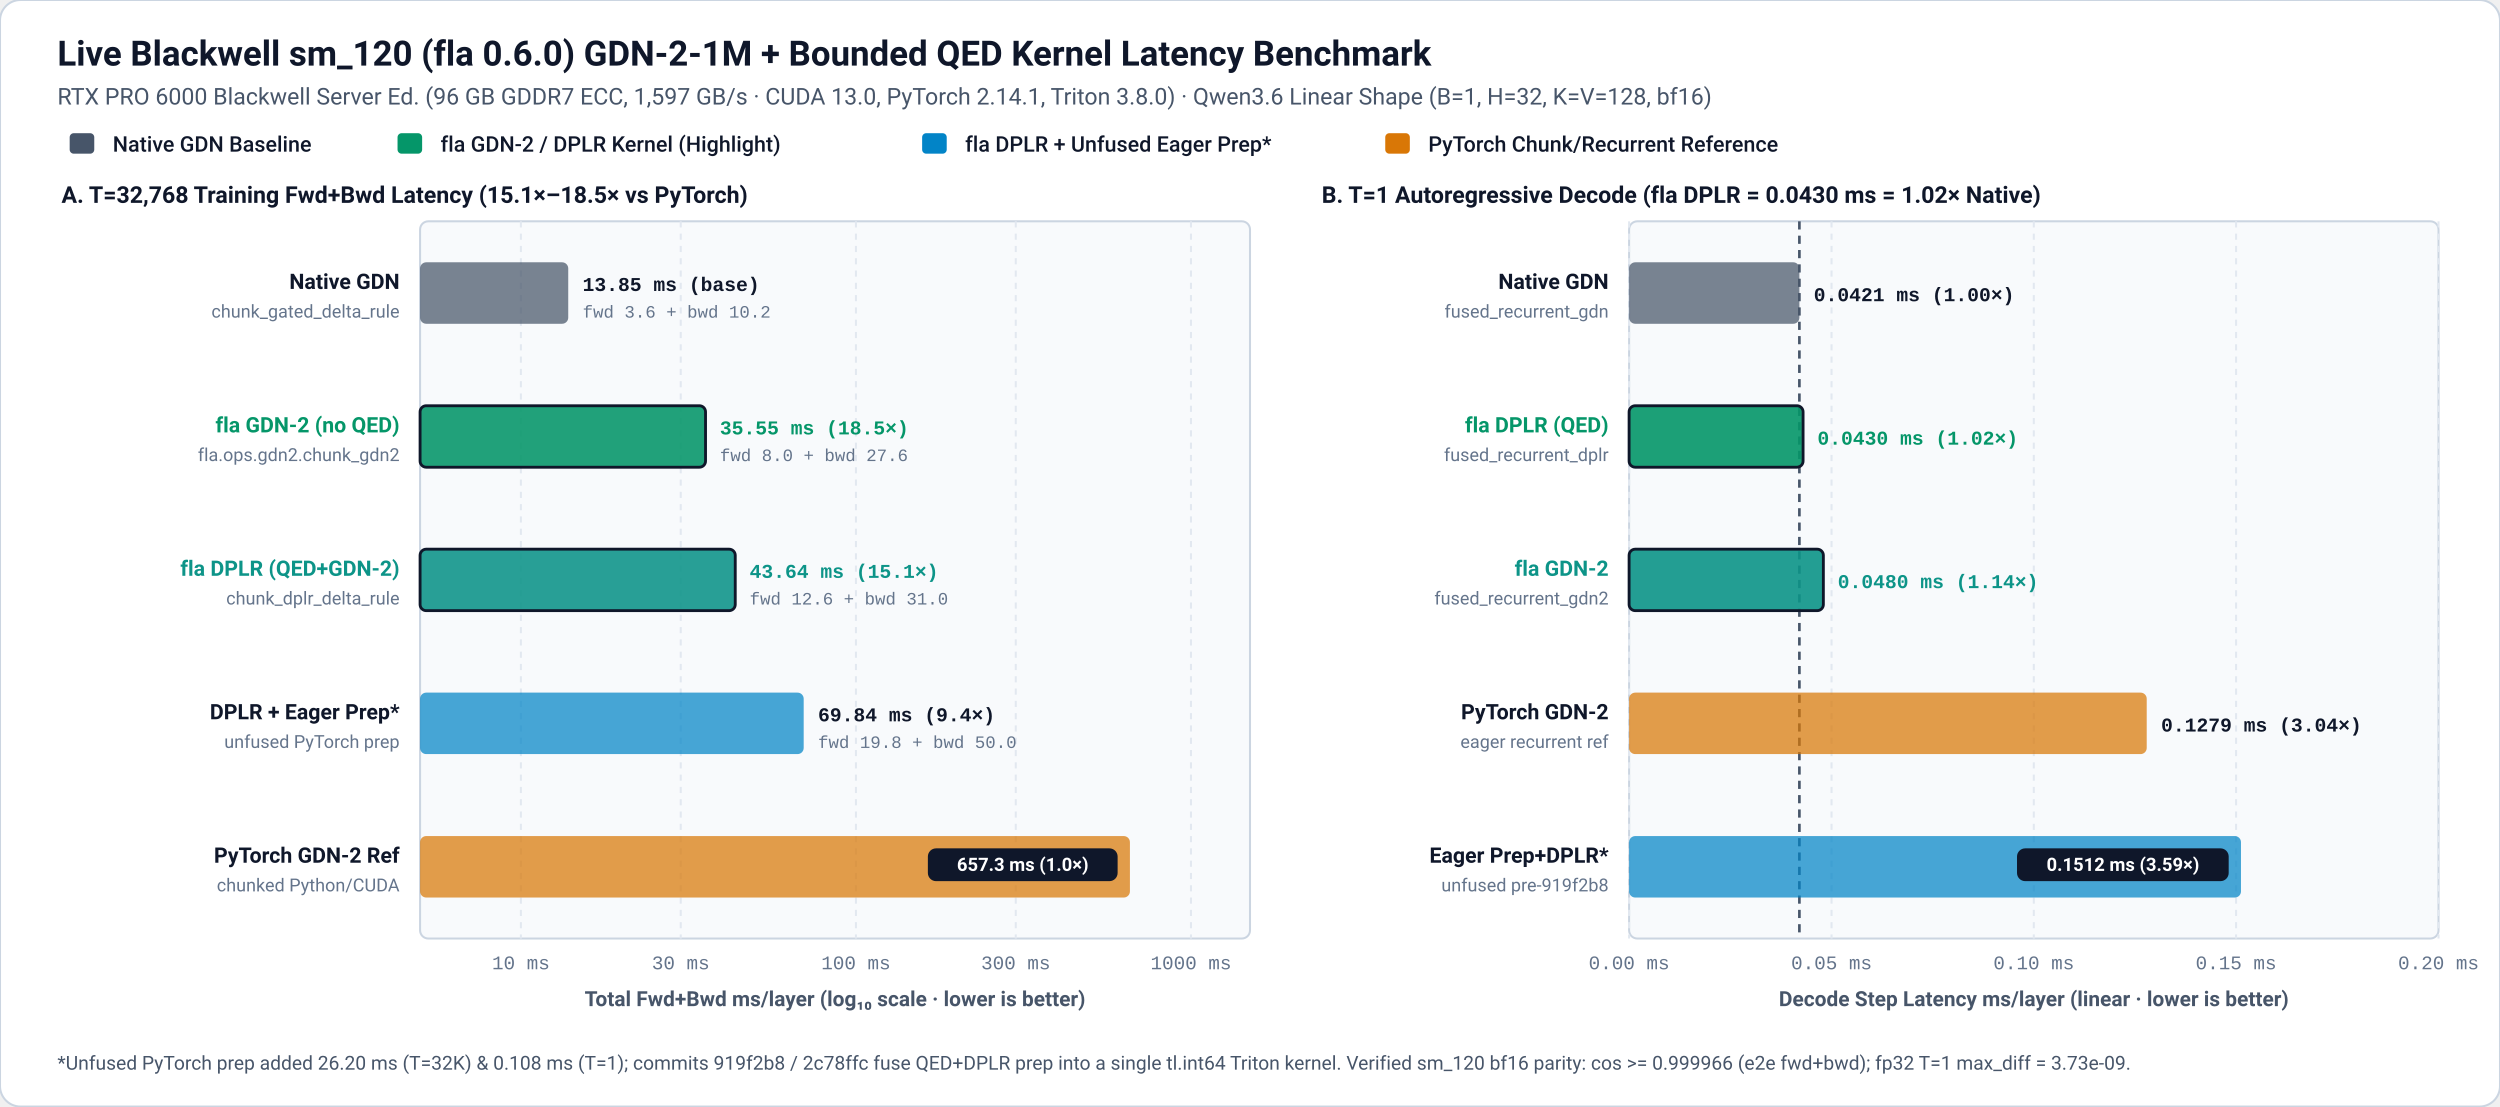
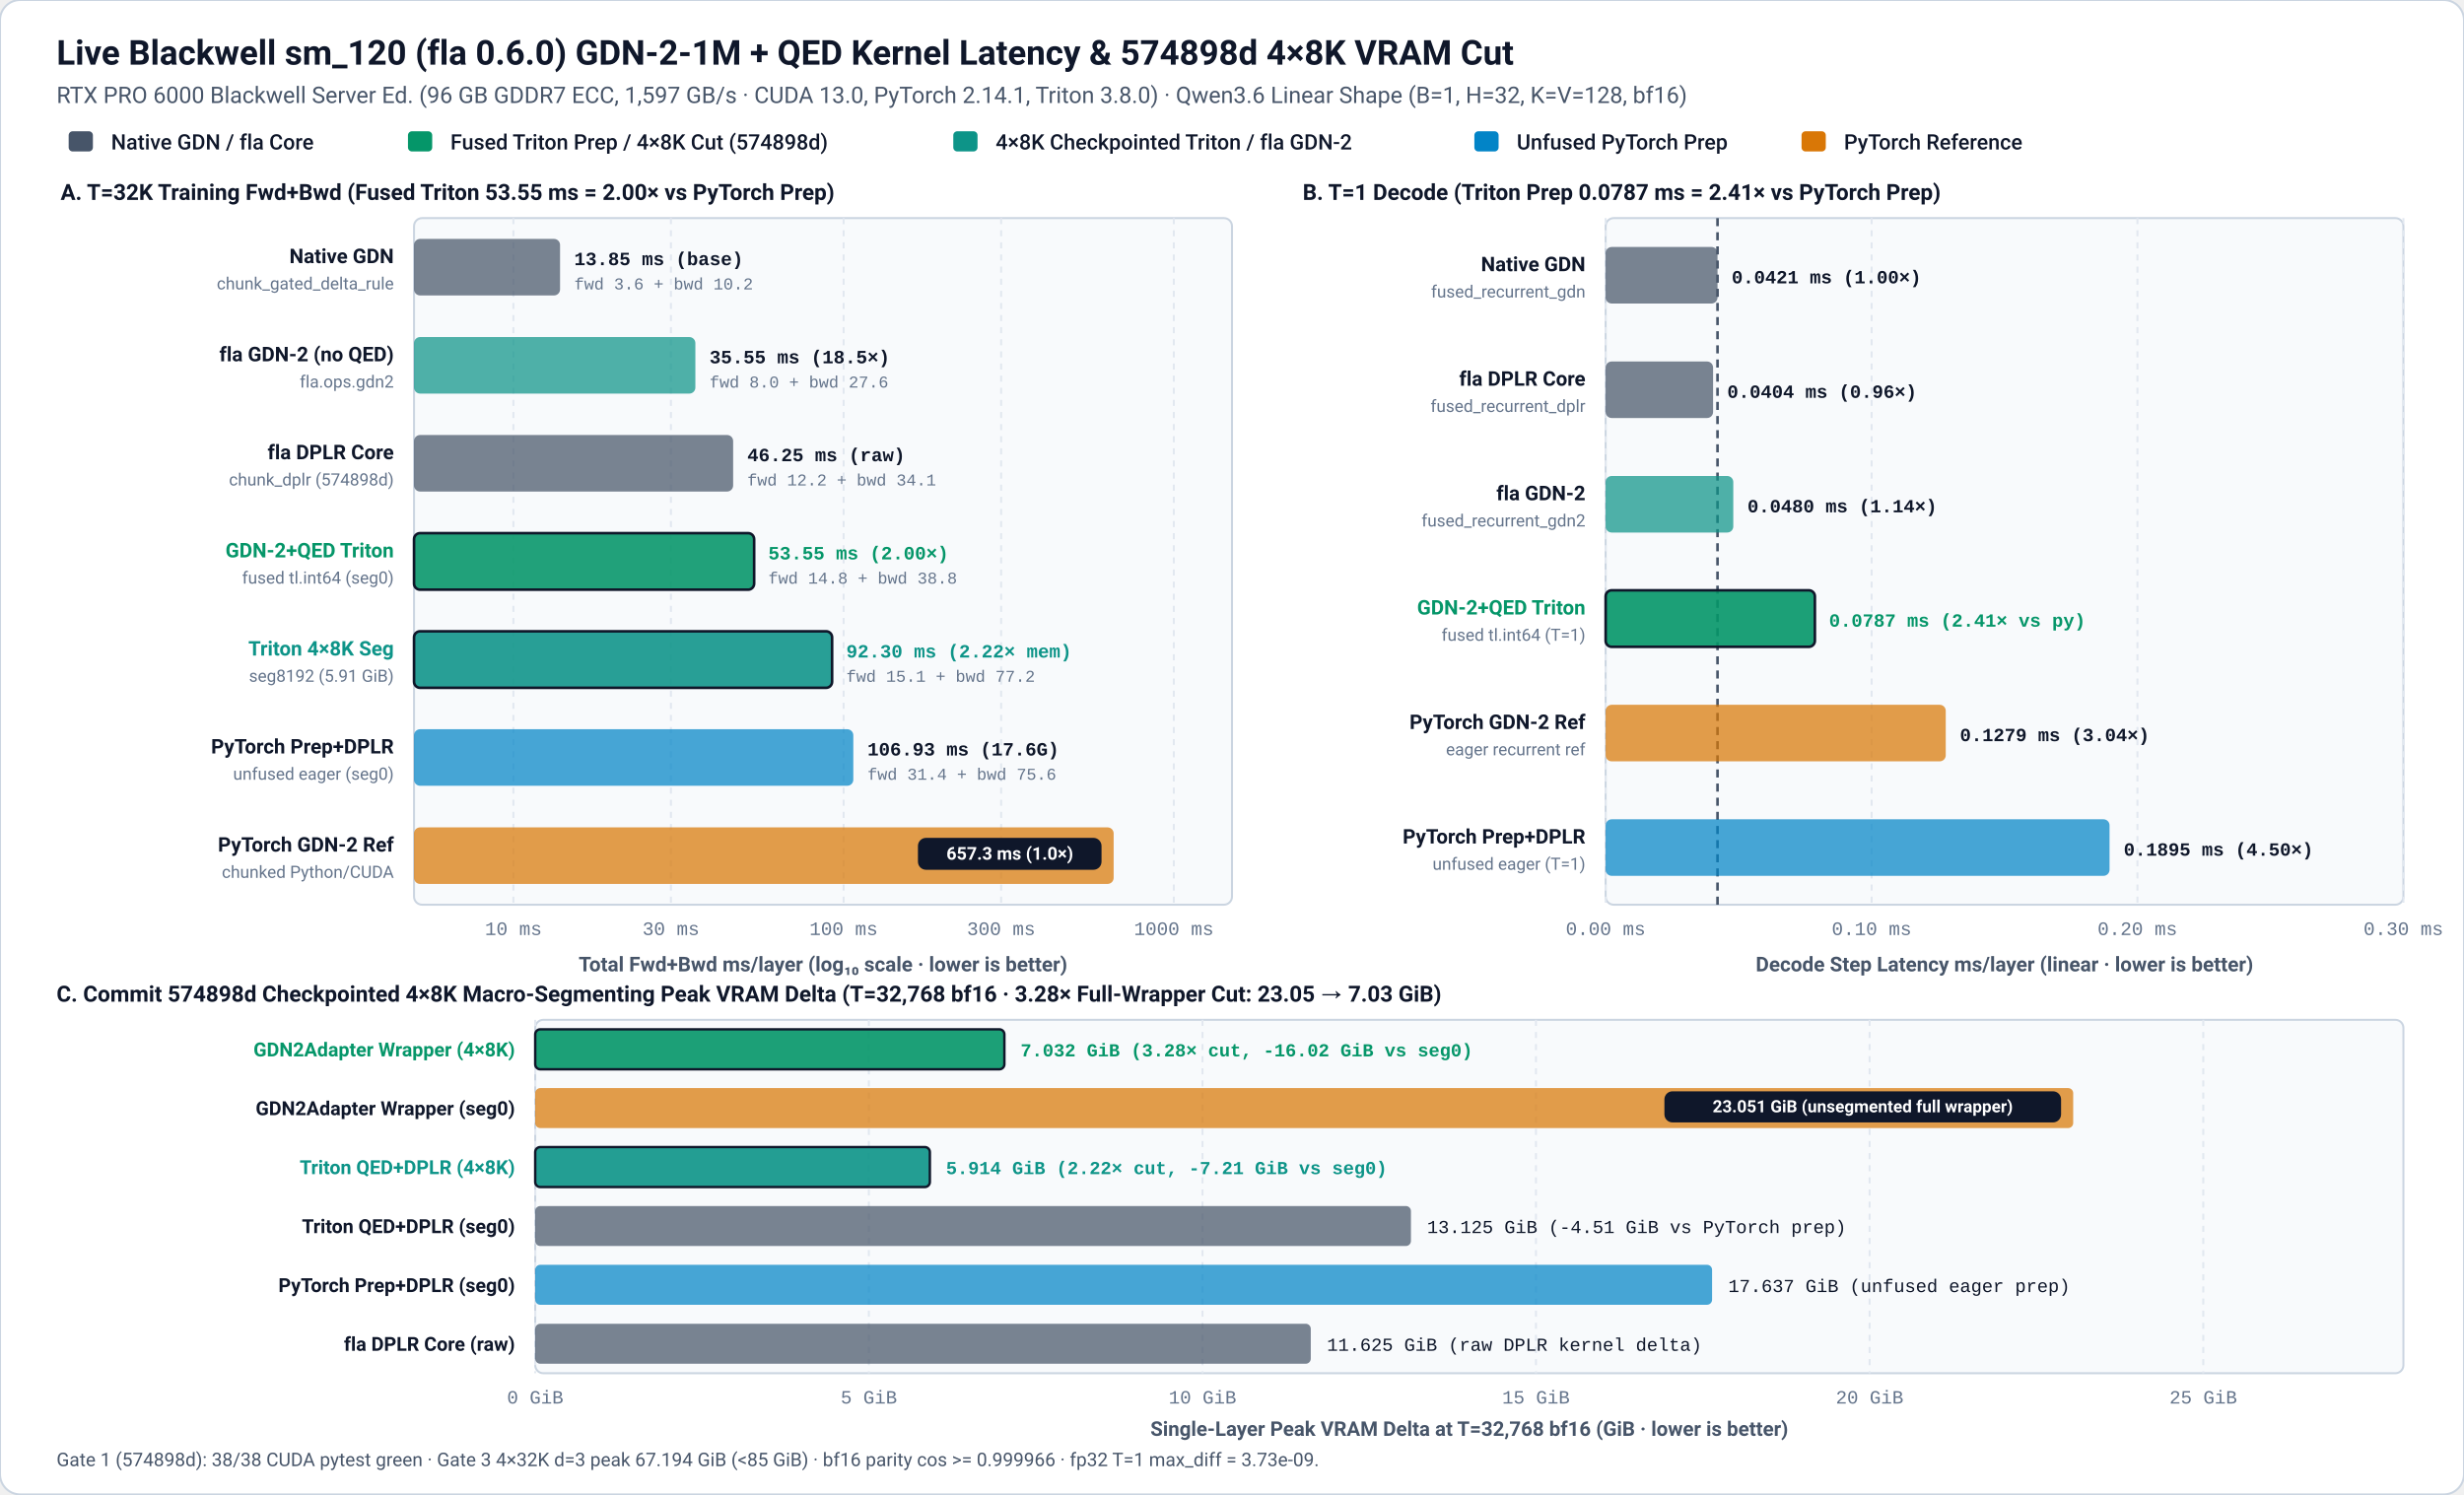
- <svg xmlns="http://www.w3.org/2000/svg" width="1220" height="540" viewBox="0 0 1220 540" role="img" aria-label="Live Blackwell sm_120 (fla 0.6.0) GDN-2-1M + Bounded QED Kernel Latency Benchmark">
+ <svg xmlns="http://www.w3.org/2000/svg" width="1220" height="740" viewBox="0 0 1220 740" role="img" aria-label="Live Blackwell sm_120 (fla 0.6.0) GDN-2-1M + QED Kernel Latency &amp; 574898d 4×8K VRAM Cut">
  <defs>
    <style type="text/css">
text { font-family: -apple-system, BlinkMacSystemFont, 'Segoe UI', Roboto, Helvetica, Arial, sans-serif; }
.mono { font-family: 'SFMono-Regular', Menlo, Consolas, 'Liberation Mono', monospace; }
</style>
  </defs>
-   <rect x="0" y="0" width="1220" height="540" rx="10" fill="#ffffff" stroke="#cbd5e1" stroke-width="1" />
-   <text x="28" y="32" font-size="17" font-weight="700" fill="#0f172a">Live Blackwell sm_120 (fla 0.6.0) GDN-2-1M + Bounded QED Kernel Latency Benchmark</text>
+   <rect x="0" y="0" width="1220" height="740" rx="10" fill="#ffffff" stroke="#cbd5e1" stroke-width="1" />
+   <text x="28" y="32" font-size="17" font-weight="700" fill="#0f172a">Live Blackwell sm_120 (fla 0.6.0) GDN-2-1M + QED Kernel Latency &amp; 574898d 4×8K VRAM Cut</text>
  <text x="28" y="51" font-size="11.3" fill="#475569">RTX PRO 6000 Blackwell Server Ed. (96 GB GDDR7 ECC, 1,597 GB/s · CUDA 13.0, PyTorch 2.14.1, Triton 3.8.0) · Qwen3.6 Linear Shape (B=1, H=32, K=V=128, bf16)</text>
  <rect x="34.0" y="65.0" width="12.0" height="10.0" rx="2.0" fill="#475569" stroke="none" stroke-width="1.0" />
-   <text x="55.0" y="74.0" font-size="10.5" font-weight="500" fill="#0f172a" text-anchor="start">Native GDN Baseline</text>
-   <rect x="194.0" y="65.0" width="12.0" height="10.0" rx="2.0" fill="#059669" stroke="none" stroke-width="1.0" />
-   <text x="215.0" y="74.0" font-size="10.5" font-weight="500" fill="#0f172a" text-anchor="start">fla GDN-2 / DPLR Kernel (Highlight)</text>
-   <rect x="450.0" y="65.0" width="12.0" height="10.0" rx="2.0" fill="#0284c7" stroke="none" stroke-width="1.0" />
-   <text x="471.0" y="74.0" font-size="10.5" font-weight="500" fill="#0f172a" text-anchor="start">fla DPLR + Unfused Eager Prep*</text>
-   <rect x="676.0" y="65.0" width="12.0" height="10.0" rx="2.0" fill="#d97706" stroke="none" stroke-width="1.0" />
-   <text x="697.0" y="74.0" font-size="10.5" font-weight="500" fill="#0f172a" text-anchor="start">PyTorch Chunk/Recurrent Reference</text>
-   <rect x="205.0" y="108.0" width="405.0" height="350.0" rx="4.0" fill="#f8fafc" stroke="#cbd5e1" stroke-width="1.0" />
-   <text x="30.0" y="99.0" font-size="11.3" font-weight="700" fill="#0f172a" text-anchor="start">A. T=32,768 Training Fwd+Bwd Latency (15.1×–18.5× vs PyTorch)</text>
-   <line x1="254.2" y1="108.0" x2="254.2" y2="458.0" stroke="#e2e8f0" stroke-width="1.0" stroke-dasharray="3,3" />
-   <text x="254.2" y="473.0" font-size="9.4" font-weight="400" fill="#64748b" text-anchor="middle" class="mono">10 ms</text>
-   <line x1="332.2" y1="108.0" x2="332.2" y2="458.0" stroke="#e2e8f0" stroke-width="1.0" stroke-dasharray="3,3" />
-   <text x="332.2" y="473.0" font-size="9.4" font-weight="400" fill="#64748b" text-anchor="middle" class="mono">30 ms</text>
-   <line x1="417.7" y1="108.0" x2="417.7" y2="458.0" stroke="#e2e8f0" stroke-width="1.0" stroke-dasharray="3,3" />
-   <text x="417.7" y="473.0" font-size="9.4" font-weight="400" fill="#64748b" text-anchor="middle" class="mono">100 ms</text>
-   <line x1="495.7" y1="108.0" x2="495.7" y2="458.0" stroke="#e2e8f0" stroke-width="1.0" stroke-dasharray="3,3" />
-   <text x="495.7" y="473.0" font-size="9.4" font-weight="400" fill="#64748b" text-anchor="middle" class="mono">300 ms</text>
-   <line x1="581.2" y1="108.0" x2="581.2" y2="458.0" stroke="#e2e8f0" stroke-width="1.0" stroke-dasharray="3,3" />
-   <text x="581.2" y="473.0" font-size="9.4" font-weight="400" fill="#64748b" text-anchor="middle" class="mono">1000 ms</text>
-   <text x="407.5" y="491.0" font-size="10.2" font-weight="600" fill="#475569" text-anchor="middle">Total Fwd+Bwd ms/layer (log₁₀ scale · lower is better)</text>
-   <text x="195.0" y="141.0" font-size="10.4" font-weight="600" fill="#0f172a" text-anchor="end">Native GDN</text>
-   <text x="195.0" y="155.0" font-size="8.8" font-weight="400" fill="#64748b" text-anchor="end">chunk_gated_delta_rule</text>
-   <rect x="205.0" y="128.0" width="72.3" height="30.0" rx="3.0" fill="#475569" fill-opacity="0.72" stroke="none" stroke-width="1.0" />
-   <text x="284.3" y="142.0" font-size="9.6" font-weight="600" fill="#0f172a" text-anchor="start" class="mono">13.85 ms (base)</text>
-   <text x="284.3" y="155.0" font-size="8.5" font-weight="400" fill="#64748b" text-anchor="start" class="mono">fwd 3.6 + bwd 10.2</text>
-   <text x="195.0" y="211.0" font-size="10.4" font-weight="700" fill="#059669" text-anchor="end">fla GDN-2 (no QED)</text>
-   <text x="195.0" y="225.0" font-size="8.8" font-weight="400" fill="#64748b" text-anchor="end">fla.ops.gdn2.chunk_gdn2</text>
-   <rect x="205.0" y="198.0" width="139.3" height="30.0" rx="3.0" fill="#059669" fill-opacity="0.88" stroke="none" stroke-width="1.0" />
-   <rect x="205.0" y="198.0" width="139.3" height="30.0" rx="3.0" fill="none" stroke="#0f172a" stroke-width="1.4" />
-   <text x="351.3" y="212.0" font-size="9.6" font-weight="700" fill="#059669" text-anchor="start" class="mono">35.55 ms (18.5×)</text>
-   <text x="351.3" y="225.0" font-size="8.5" font-weight="400" fill="#64748b" text-anchor="start" class="mono">fwd 8.0 + bwd 27.6</text>
-   <text x="195.0" y="281.0" font-size="10.4" font-weight="700" fill="#0d9488" text-anchor="end">fla DPLR (QED+GDN-2)</text>
-   <text x="195.0" y="295.0" font-size="8.8" font-weight="400" fill="#64748b" text-anchor="end">chunk_dplr_delta_rule</text>
-   <rect x="205.0" y="268.0" width="153.8" height="30.0" rx="3.0" fill="#0d9488" fill-opacity="0.88" stroke="none" stroke-width="1.0" />
-   <rect x="205.0" y="268.0" width="153.8" height="30.0" rx="3.0" fill="none" stroke="#0f172a" stroke-width="1.4" />
-   <text x="365.8" y="282.0" font-size="9.6" font-weight="700" fill="#0d9488" text-anchor="start" class="mono">43.64 ms (15.1×)</text>
-   <text x="365.8" y="295.0" font-size="8.5" font-weight="400" fill="#64748b" text-anchor="start" class="mono">fwd 12.6 + bwd 31.0</text>
-   <text x="195.0" y="351.0" font-size="10.4" font-weight="600" fill="#0f172a" text-anchor="end">DPLR + Eager Prep*</text>
-   <text x="195.0" y="365.0" font-size="8.8" font-weight="400" fill="#64748b" text-anchor="end">unfused PyTorch prep</text>
-   <rect x="205.0" y="338.0" width="187.2" height="30.0" rx="3.0" fill="#0284c7" fill-opacity="0.72" stroke="none" stroke-width="1.0" />
-   <text x="399.2" y="352.0" font-size="9.6" font-weight="600" fill="#0f172a" text-anchor="start" class="mono">69.84 ms (9.4×)</text>
-   <text x="399.2" y="365.0" font-size="8.5" font-weight="400" fill="#64748b" text-anchor="start" class="mono">fwd 19.8 + bwd 50.0</text>
-   <text x="195.0" y="421.0" font-size="10.4" font-weight="600" fill="#0f172a" text-anchor="end">PyTorch GDN-2 Ref</text>
-   <text x="195.0" y="435.0" font-size="8.8" font-weight="400" fill="#64748b" text-anchor="end">chunked Python/CUDA</text>
-   <rect x="205.0" y="408.0" width="346.4" height="30.0" rx="3.0" fill="#d97706" fill-opacity="0.72" stroke="none" stroke-width="1.0" />
-   <rect x="452.8" y="414.0" width="92.6" height="16.0" rx="4.0" fill="#0f172a" stroke="none" stroke-width="1.0" />
-   <text x="499.1" y="425.0" font-size="9.0" font-weight="600" fill="#ffffff" text-anchor="middle">657.3 ms (1.0×)</text>
-   <rect x="795.0" y="108.0" width="395.0" height="350.0" rx="4.0" fill="#f8fafc" stroke="#cbd5e1" stroke-width="1.0" />
-   <text x="645.0" y="99.0" font-size="11.3" font-weight="700" fill="#0f172a" text-anchor="start">B. T=1 Autoregressive Decode (fla DPLR = 0.0430 ms = 1.02× Native)</text>
-   <line x1="795.0" y1="108.0" x2="795.0" y2="458.0" stroke="#e2e8f0" stroke-width="1.0" stroke-dasharray="3,3" />
-   <text x="795.0" y="473.0" font-size="9.4" font-weight="400" fill="#64748b" text-anchor="middle" class="mono">0.00 ms</text>
-   <line x1="893.8" y1="108.0" x2="893.8" y2="458.0" stroke="#e2e8f0" stroke-width="1.0" stroke-dasharray="3,3" />
-   <text x="893.8" y="473.0" font-size="9.4" font-weight="400" fill="#64748b" text-anchor="middle" class="mono">0.05 ms</text>
-   <line x1="992.5" y1="108.0" x2="992.5" y2="458.0" stroke="#e2e8f0" stroke-width="1.0" stroke-dasharray="3,3" />
-   <text x="992.5" y="473.0" font-size="9.4" font-weight="400" fill="#64748b" text-anchor="middle" class="mono">0.10 ms</text>
-   <line x1="1091.2" y1="108.0" x2="1091.2" y2="458.0" stroke="#e2e8f0" stroke-width="1.0" stroke-dasharray="3,3" />
-   <text x="1091.2" y="473.0" font-size="9.4" font-weight="400" fill="#64748b" text-anchor="middle" class="mono">0.15 ms</text>
-   <line x1="1190.0" y1="108.0" x2="1190.0" y2="458.0" stroke="#e2e8f0" stroke-width="1.0" stroke-dasharray="3,3" />
-   <text x="1190.0" y="473.0" font-size="9.4" font-weight="400" fill="#64748b" text-anchor="middle" class="mono">0.20 ms</text>
-   <text x="992.5" y="491.0" font-size="10.2" font-weight="600" fill="#475569" text-anchor="middle">Decode Step Latency ms/layer (linear · lower is better)</text>
-   <line x1="878.1" y1="108.0" x2="878.1" y2="458.0" stroke="#475569" stroke-width="1.3" stroke-dasharray="4,3" />
-   <text x="785.0" y="141.0" font-size="10.4" font-weight="600" fill="#0f172a" text-anchor="end">Native GDN</text>
-   <text x="785.0" y="155.0" font-size="8.8" font-weight="400" fill="#64748b" text-anchor="end">fused_recurrent_gdn</text>
-   <rect x="795.0" y="128.0" width="83.1" height="30.0" rx="3.0" fill="#475569" fill-opacity="0.72" stroke="none" stroke-width="1.0" />
-   <text x="885.1" y="147.0" font-size="9.6" font-weight="600" fill="#0f172a" text-anchor="start" class="mono">0.0421 ms (1.00×)</text>
-   <text x="785.0" y="211.0" font-size="10.4" font-weight="700" fill="#059669" text-anchor="end">fla DPLR (QED)</text>
-   <text x="785.0" y="225.0" font-size="8.8" font-weight="400" fill="#64748b" text-anchor="end">fused_recurrent_dplr</text>
-   <rect x="795.0" y="198.0" width="84.9" height="30.0" rx="3.0" fill="#059669" fill-opacity="0.90" stroke="none" stroke-width="1.0" />
-   <rect x="795.0" y="198.0" width="84.9" height="30.0" rx="3.0" fill="none" stroke="#0f172a" stroke-width="1.4" />
-   <text x="886.9" y="217.0" font-size="9.6" font-weight="700" fill="#059669" text-anchor="start" class="mono">0.0430 ms (1.02×)</text>
-   <text x="785.0" y="281.0" font-size="10.4" font-weight="700" fill="#0d9488" text-anchor="end">fla GDN-2</text>
-   <text x="785.0" y="295.0" font-size="8.8" font-weight="400" fill="#64748b" text-anchor="end">fused_recurrent_gdn2</text>
-   <rect x="795.0" y="268.0" width="94.8" height="30.0" rx="3.0" fill="#0d9488" fill-opacity="0.90" stroke="none" stroke-width="1.0" />
-   <rect x="795.0" y="268.0" width="94.8" height="30.0" rx="3.0" fill="none" stroke="#0f172a" stroke-width="1.4" />
-   <text x="896.8" y="287.0" font-size="9.6" font-weight="700" fill="#0d9488" text-anchor="start" class="mono">0.0480 ms (1.14×)</text>
-   <text x="785.0" y="351.0" font-size="10.4" font-weight="600" fill="#0f172a" text-anchor="end">PyTorch GDN-2</text>
-   <text x="785.0" y="365.0" font-size="8.8" font-weight="400" fill="#64748b" text-anchor="end">eager recurrent ref</text>
-   <rect x="795.0" y="338.0" width="252.6" height="30.0" rx="3.0" fill="#d97706" fill-opacity="0.72" stroke="none" stroke-width="1.0" />
-   <text x="1054.6" y="357.0" font-size="9.6" font-weight="600" fill="#0f172a" text-anchor="start" class="mono">0.1279 ms (3.04×)</text>
-   <text x="785.0" y="421.0" font-size="10.4" font-weight="600" fill="#0f172a" text-anchor="end">Eager Prep+DPLR*</text>
-   <text x="785.0" y="435.0" font-size="8.8" font-weight="400" fill="#64748b" text-anchor="end">unfused pre-919f2b8</text>
-   <rect x="795.0" y="408.0" width="298.6" height="30.0" rx="3.0" fill="#0284c7" fill-opacity="0.72" stroke="none" stroke-width="1.0" />
-   <rect x="984.3" y="414.0" width="103.3" height="16.0" rx="4.0" fill="#0f172a" stroke="none" stroke-width="1.0" />
-   <text x="1036.0" y="425.0" font-size="9.0" font-weight="600" fill="#ffffff" text-anchor="middle">0.1512 ms (3.59×)</text>
-   <text x="28.0" y="522.0" font-size="9.4" font-weight="400" fill="#475569" text-anchor="start">*Unfused PyTorch prep added 26.20 ms (T=32K) &amp; 0.108 ms (T=1); commits 919f2b8 / 2c78ffc fuse QED+DPLR prep into a single tl.int64 Triton kernel. Verified sm_120 bf16 parity: cos &gt;= 0.999966 (e2e fwd+bwd); fp32 T=1 max_diff = 3.73e-09.</text>
+   <text x="55.0" y="74.0" font-size="10.5" font-weight="500" fill="#0f172a" text-anchor="start">Native GDN / fla Core</text>
+   <rect x="202.0" y="65.0" width="12.0" height="10.0" rx="2.0" fill="#059669" stroke="none" stroke-width="1.0" />
+   <text x="223.0" y="74.0" font-size="10.5" font-weight="500" fill="#0f172a" text-anchor="start">Fused Triton Prep / 4×8K Cut (574898d)</text>
+   <rect x="472.0" y="65.0" width="12.0" height="10.0" rx="2.0" fill="#0d9488" stroke="none" stroke-width="1.0" />
+   <text x="493.0" y="74.0" font-size="10.5" font-weight="500" fill="#0f172a" text-anchor="start">4×8K Checkpointed Triton / fla GDN-2</text>
+   <rect x="730.0" y="65.0" width="12.0" height="10.0" rx="2.0" fill="#0284c7" stroke="none" stroke-width="1.0" />
+   <text x="751.0" y="74.0" font-size="10.5" font-weight="500" fill="#0f172a" text-anchor="start">Unfused PyTorch Prep</text>
+   <rect x="892.0" y="65.0" width="12.0" height="10.0" rx="2.0" fill="#d97706" stroke="none" stroke-width="1.0" />
+   <text x="913.0" y="74.0" font-size="10.5" font-weight="500" fill="#0f172a" text-anchor="start">PyTorch Reference</text>
+   <rect x="205.0" y="108.0" width="405.0" height="340.0" rx="4.0" fill="#f8fafc" stroke="#cbd5e1" stroke-width="1.0" />
+   <text x="30.0" y="99.0" font-size="11.0" font-weight="700" fill="#0f172a" text-anchor="start">A. T=32K Training Fwd+Bwd (Fused Triton 53.55 ms = 2.00× vs PyTorch Prep)</text>
+   <line x1="254.2" y1="108.0" x2="254.2" y2="448.0" stroke="#e2e8f0" stroke-width="1.0" stroke-dasharray="3,3" />
+   <text x="254.2" y="463.0" font-size="9.4" font-weight="400" fill="#64748b" text-anchor="middle" class="mono">10 ms</text>
+   <line x1="332.2" y1="108.0" x2="332.2" y2="448.0" stroke="#e2e8f0" stroke-width="1.0" stroke-dasharray="3,3" />
+   <text x="332.2" y="463.0" font-size="9.4" font-weight="400" fill="#64748b" text-anchor="middle" class="mono">30 ms</text>
+   <line x1="417.7" y1="108.0" x2="417.7" y2="448.0" stroke="#e2e8f0" stroke-width="1.0" stroke-dasharray="3,3" />
+   <text x="417.7" y="463.0" font-size="9.4" font-weight="400" fill="#64748b" text-anchor="middle" class="mono">100 ms</text>
+   <line x1="495.7" y1="108.0" x2="495.7" y2="448.0" stroke="#e2e8f0" stroke-width="1.0" stroke-dasharray="3,3" />
+   <text x="495.7" y="463.0" font-size="9.4" font-weight="400" fill="#64748b" text-anchor="middle" class="mono">300 ms</text>
+   <line x1="581.2" y1="108.0" x2="581.2" y2="448.0" stroke="#e2e8f0" stroke-width="1.0" stroke-dasharray="3,3" />
+   <text x="581.2" y="463.0" font-size="9.4" font-weight="400" fill="#64748b" text-anchor="middle" class="mono">1000 ms</text>
+   <text x="407.5" y="481.0" font-size="10.1" font-weight="600" fill="#475569" text-anchor="middle">Total Fwd+Bwd ms/layer (log₁₀ scale · lower is better)</text>
+   <text x="195.0" y="130.3" font-size="10.0" font-weight="600" fill="#0f172a" text-anchor="end">Native GDN</text>
+   <text x="195.0" y="143.3" font-size="8.4" font-weight="400" fill="#64748b" text-anchor="end">chunk_gated_delta_rule</text>
+   <rect x="205.0" y="118.3" width="72.3" height="28.0" rx="3.0" fill="#475569" fill-opacity="0.72" stroke="none" stroke-width="1.0" />
+   <text x="284.3" y="131.3" font-size="9.3" font-weight="600" fill="#0f172a" text-anchor="start" class="mono">13.85 ms (base)</text>
+   <text x="284.3" y="143.3" font-size="8.2" font-weight="400" fill="#64748b" text-anchor="start" class="mono">fwd 3.6 + bwd 10.2</text>
+   <text x="195.0" y="178.9" font-size="10.0" font-weight="600" fill="#0f172a" text-anchor="end">fla GDN-2 (no QED)</text>
+   <text x="195.0" y="191.9" font-size="8.4" font-weight="400" fill="#64748b" text-anchor="end">fla.ops.gdn2</text>
+   <rect x="205.0" y="166.9" width="139.3" height="28.0" rx="3.0" fill="#0d9488" fill-opacity="0.72" stroke="none" stroke-width="1.0" />
+   <text x="351.3" y="179.9" font-size="9.3" font-weight="600" fill="#0f172a" text-anchor="start" class="mono">35.55 ms (18.5×)</text>
+   <text x="351.3" y="191.9" font-size="8.2" font-weight="400" fill="#64748b" text-anchor="start" class="mono">fwd 8.0 + bwd 27.6</text>
+   <text x="195.0" y="227.4" font-size="10.0" font-weight="600" fill="#0f172a" text-anchor="end">fla DPLR Core</text>
+   <text x="195.0" y="240.4" font-size="8.4" font-weight="400" fill="#64748b" text-anchor="end">chunk_dplr (574898d)</text>
+   <rect x="205.0" y="215.4" width="158.0" height="28.0" rx="3.0" fill="#475569" fill-opacity="0.72" stroke="none" stroke-width="1.0" />
+   <text x="370.0" y="228.4" font-size="9.3" font-weight="600" fill="#0f172a" text-anchor="start" class="mono">46.25 ms (raw)</text>
+   <text x="370.0" y="240.4" font-size="8.2" font-weight="400" fill="#64748b" text-anchor="start" class="mono">fwd 12.2 + bwd 34.1</text>
+   <text x="195.0" y="276.0" font-size="10.0" font-weight="700" fill="#059669" text-anchor="end">GDN-2+QED Triton</text>
+   <text x="195.0" y="289.0" font-size="8.4" font-weight="400" fill="#64748b" text-anchor="end">fused tl.int64 (seg0)</text>
+   <rect x="205.0" y="264.0" width="168.4" height="28.0" rx="3.0" fill="#059669" fill-opacity="0.88" stroke="none" stroke-width="1.0" />
+   <rect x="205.0" y="264.0" width="168.4" height="28.0" rx="3.0" fill="none" stroke="#0f172a" stroke-width="1.3" />
+   <text x="380.4" y="277.0" font-size="9.3" font-weight="700" fill="#059669" text-anchor="start" class="mono">53.55 ms (2.00×)</text>
+   <text x="380.4" y="289.0" font-size="8.2" font-weight="400" fill="#64748b" text-anchor="start" class="mono">fwd 14.8 + bwd 38.8</text>
+   <text x="195.0" y="324.6" font-size="10.0" font-weight="700" fill="#0d9488" text-anchor="end">Triton 4×8K Seg</text>
+   <text x="195.0" y="337.6" font-size="8.4" font-weight="400" fill="#64748b" text-anchor="end">seg8192 (5.91 GiB)</text>
+   <rect x="205.0" y="312.6" width="207.0" height="28.0" rx="3.0" fill="#0d9488" fill-opacity="0.88" stroke="none" stroke-width="1.0" />
+   <rect x="205.0" y="312.6" width="207.0" height="28.0" rx="3.0" fill="none" stroke="#0f172a" stroke-width="1.3" />
+   <text x="419.0" y="325.6" font-size="9.3" font-weight="700" fill="#0d9488" text-anchor="start" class="mono">92.30 ms (2.22× mem)</text>
+   <text x="419.0" y="337.6" font-size="8.2" font-weight="400" fill="#64748b" text-anchor="start" class="mono">fwd 15.1 + bwd 77.2</text>
+   <text x="195.0" y="373.1" font-size="10.0" font-weight="600" fill="#0f172a" text-anchor="end">PyTorch Prep+DPLR</text>
+   <text x="195.0" y="386.1" font-size="8.4" font-weight="400" fill="#64748b" text-anchor="end">unfused eager (seg0)</text>
+   <rect x="205.0" y="361.1" width="217.5" height="28.0" rx="3.0" fill="#0284c7" fill-opacity="0.72" stroke="none" stroke-width="1.0" />
+   <text x="429.5" y="374.1" font-size="9.3" font-weight="600" fill="#0f172a" text-anchor="start" class="mono">106.93 ms (17.6G)</text>
+   <text x="429.5" y="386.1" font-size="8.2" font-weight="400" fill="#64748b" text-anchor="start" class="mono">fwd 31.4 + bwd 75.6</text>
+   <text x="195.0" y="421.7" font-size="10.0" font-weight="600" fill="#0f172a" text-anchor="end">PyTorch GDN-2 Ref</text>
+   <text x="195.0" y="434.7" font-size="8.4" font-weight="400" fill="#64748b" text-anchor="end">chunked Python/CUDA</text>
+   <rect x="205.0" y="409.7" width="346.4" height="28.0" rx="3.0" fill="#d97706" fill-opacity="0.72" stroke="none" stroke-width="1.0" />
+   <rect x="454.5" y="414.9" width="90.9" height="15.8" rx="4.0" fill="#0f172a" stroke="none" stroke-width="1.0" />
+   <text x="500.0" y="425.7" font-size="8.8" font-weight="600" fill="#ffffff" text-anchor="middle">657.3 ms (1.0×)</text>
+   <rect x="795.0" y="108.0" width="395.0" height="340.0" rx="4.0" fill="#f8fafc" stroke="#cbd5e1" stroke-width="1.0" />
+   <text x="645.0" y="99.0" font-size="11.0" font-weight="700" fill="#0f172a" text-anchor="start">B. T=1 Decode (Triton Prep 0.0787 ms = 2.41× vs PyTorch Prep)</text>
+   <line x1="795.0" y1="108.0" x2="795.0" y2="448.0" stroke="#e2e8f0" stroke-width="1.0" stroke-dasharray="3,3" />
+   <text x="795.0" y="463.0" font-size="9.4" font-weight="400" fill="#64748b" text-anchor="middle" class="mono">0.00 ms</text>
+   <line x1="926.7" y1="108.0" x2="926.7" y2="448.0" stroke="#e2e8f0" stroke-width="1.0" stroke-dasharray="3,3" />
+   <text x="926.7" y="463.0" font-size="9.4" font-weight="400" fill="#64748b" text-anchor="middle" class="mono">0.10 ms</text>
+   <line x1="1058.3" y1="108.0" x2="1058.3" y2="448.0" stroke="#e2e8f0" stroke-width="1.0" stroke-dasharray="3,3" />
+   <text x="1058.3" y="463.0" font-size="9.4" font-weight="400" fill="#64748b" text-anchor="middle" class="mono">0.20 ms</text>
+   <line x1="1190.0" y1="108.0" x2="1190.0" y2="448.0" stroke="#e2e8f0" stroke-width="1.0" stroke-dasharray="3,3" />
+   <text x="1190.0" y="463.0" font-size="9.4" font-weight="400" fill="#64748b" text-anchor="middle" class="mono">0.30 ms</text>
+   <text x="992.5" y="481.0" font-size="10.1" font-weight="600" fill="#475569" text-anchor="middle">Decode Step Latency ms/layer (linear · lower is better)</text>
+   <line x1="850.4" y1="108.0" x2="850.4" y2="448.0" stroke="#475569" stroke-width="1.3" stroke-dasharray="4,3" />
+   <text x="785.0" y="134.3" font-size="10.0" font-weight="600" fill="#0f172a" text-anchor="end">Native GDN</text>
+   <text x="785.0" y="147.3" font-size="8.4" font-weight="400" fill="#64748b" text-anchor="end">fused_recurrent_gdn</text>
+   <rect x="795.0" y="122.3" width="55.4" height="28.0" rx="3.0" fill="#475569" fill-opacity="0.72" stroke="none" stroke-width="1.0" />
+   <text x="857.4" y="140.3" font-size="9.2" font-weight="600" fill="#0f172a" text-anchor="start" class="mono">0.0421 ms (1.00×)</text>
+   <text x="785.0" y="191.0" font-size="10.0" font-weight="600" fill="#0f172a" text-anchor="end">fla DPLR Core</text>
+   <text x="785.0" y="204.0" font-size="8.4" font-weight="400" fill="#64748b" text-anchor="end">fused_recurrent_dplr</text>
+   <rect x="795.0" y="179.0" width="53.2" height="28.0" rx="3.0" fill="#475569" fill-opacity="0.72" stroke="none" stroke-width="1.0" />
+   <text x="855.2" y="197.0" font-size="9.2" font-weight="600" fill="#0f172a" text-anchor="start" class="mono">0.0404 ms (0.96×)</text>
+   <text x="785.0" y="247.7" font-size="10.0" font-weight="600" fill="#0f172a" text-anchor="end">fla GDN-2</text>
+   <text x="785.0" y="260.7" font-size="8.4" font-weight="400" fill="#64748b" text-anchor="end">fused_recurrent_gdn2</text>
+   <rect x="795.0" y="235.7" width="63.2" height="28.0" rx="3.0" fill="#0d9488" fill-opacity="0.72" stroke="none" stroke-width="1.0" />
+   <text x="865.2" y="253.7" font-size="9.2" font-weight="600" fill="#0f172a" text-anchor="start" class="mono">0.0480 ms (1.14×)</text>
+   <text x="785.0" y="304.3" font-size="10.0" font-weight="700" fill="#059669" text-anchor="end">GDN-2+QED Triton</text>
+   <text x="785.0" y="317.3" font-size="8.4" font-weight="400" fill="#64748b" text-anchor="end">fused tl.int64 (T=1)</text>
+   <rect x="795.0" y="292.3" width="103.6" height="28.0" rx="3.0" fill="#059669" fill-opacity="0.90" stroke="none" stroke-width="1.0" />
+   <rect x="795.0" y="292.3" width="103.6" height="28.0" rx="3.0" fill="none" stroke="#0f172a" stroke-width="1.3" />
+   <text x="905.6" y="310.3" font-size="9.2" font-weight="700" fill="#059669" text-anchor="start" class="mono">0.0787 ms (2.41× vs py)</text>
+   <text x="785.0" y="361.0" font-size="10.0" font-weight="600" fill="#0f172a" text-anchor="end">PyTorch GDN-2 Ref</text>
+   <text x="785.0" y="374.0" font-size="8.4" font-weight="400" fill="#64748b" text-anchor="end">eager recurrent ref</text>
+   <rect x="795.0" y="349.0" width="168.4" height="28.0" rx="3.0" fill="#d97706" fill-opacity="0.72" stroke="none" stroke-width="1.0" />
+   <text x="970.4" y="367.0" font-size="9.2" font-weight="600" fill="#0f172a" text-anchor="start" class="mono">0.1279 ms (3.04×)</text>
+   <text x="785.0" y="417.7" font-size="10.0" font-weight="600" fill="#0f172a" text-anchor="end">PyTorch Prep+DPLR</text>
+   <text x="785.0" y="430.7" font-size="8.4" font-weight="400" fill="#64748b" text-anchor="end">unfused eager (T=1)</text>
+   <rect x="795.0" y="405.7" width="249.5" height="28.0" rx="3.0" fill="#0284c7" fill-opacity="0.72" stroke="none" stroke-width="1.0" />
+   <text x="1051.5" y="423.7" font-size="9.2" font-weight="600" fill="#0f172a" text-anchor="start" class="mono">0.1895 ms (4.50×)</text>
+   <rect x="265.0" y="505.0" width="925.0" height="175.0" rx="4.0" fill="#f8fafc" stroke="#cbd5e1" stroke-width="1.0" />
+   <text x="28.0" y="496.0" font-size="11.0" font-weight="700" fill="#0f172a" text-anchor="start">C. Commit 574898d Checkpointed 4×8K Macro-Segmenting Peak VRAM Delta (T=32,768 bf16 · 3.28× Full-Wrapper Cut: 23.05 → 7.03 GiB)</text>
+   <line x1="265.0" y1="505.0" x2="265.0" y2="680.0" stroke="#e2e8f0" stroke-width="1.0" stroke-dasharray="3,3" />
+   <text x="265.0" y="695.0" font-size="9.3" font-weight="400" fill="#64748b" text-anchor="middle" class="mono">0 GiB</text>
+   <line x1="430.2" y1="505.0" x2="430.2" y2="680.0" stroke="#e2e8f0" stroke-width="1.0" stroke-dasharray="3,3" />
+   <text x="430.2" y="695.0" font-size="9.3" font-weight="400" fill="#64748b" text-anchor="middle" class="mono">5 GiB</text>
+   <line x1="595.4" y1="505.0" x2="595.4" y2="680.0" stroke="#e2e8f0" stroke-width="1.0" stroke-dasharray="3,3" />
+   <text x="595.4" y="695.0" font-size="9.3" font-weight="400" fill="#64748b" text-anchor="middle" class="mono">10 GiB</text>
+   <line x1="760.5" y1="505.0" x2="760.5" y2="680.0" stroke="#e2e8f0" stroke-width="1.0" stroke-dasharray="3,3" />
+   <text x="760.5" y="695.0" font-size="9.3" font-weight="400" fill="#64748b" text-anchor="middle" class="mono">15 GiB</text>
+   <line x1="925.7" y1="505.0" x2="925.7" y2="680.0" stroke="#e2e8f0" stroke-width="1.0" stroke-dasharray="3,3" />
+   <text x="925.7" y="695.0" font-size="9.3" font-weight="400" fill="#64748b" text-anchor="middle" class="mono">20 GiB</text>
+   <line x1="1090.9" y1="505.0" x2="1090.9" y2="680.0" stroke="#e2e8f0" stroke-width="1.0" stroke-dasharray="3,3" />
+   <text x="1090.9" y="695.0" font-size="9.3" font-weight="400" fill="#64748b" text-anchor="middle" class="mono">25 GiB</text>
+   <text x="727.5" y="711.0" font-size="10.0" font-weight="600" fill="#475569" text-anchor="middle">Single-Layer Peak VRAM Delta at T=32,768 bf16 (GiB · lower is better)</text>
+   <text x="255.0" y="523.1" font-size="9.6" font-weight="700" fill="#059669" text-anchor="end">GDN2Adapter Wrapper (4×8K)</text>
+   <rect x="265.0" y="509.7" width="232.3" height="19.8" rx="2.5" fill="#059669" fill-opacity="0.90" stroke="none" stroke-width="1.0" />
+   <rect x="265.0" y="509.7" width="232.3" height="19.8" rx="2.5" fill="none" stroke="#0f172a" stroke-width="1.2" />
+   <text x="505.3" y="523.1" font-size="9.1" font-weight="700" fill="#059669" text-anchor="start" class="mono">7.032 GiB (3.28× cut, -16.02 GiB vs seg0)</text>
+   <text x="255.0" y="552.2" font-size="9.6" font-weight="600" fill="#0f172a" text-anchor="end">GDN2Adapter Wrapper (seg0)</text>
+   <rect x="265.0" y="538.8" width="761.5" height="19.8" rx="2.5" fill="#d97706" fill-opacity="0.72" stroke="none" stroke-width="1.0" />
+   <rect x="824.1" y="540.4" width="196.4" height="15.4" rx="4.0" fill="#0f172a" stroke="none" stroke-width="1.0" />
+   <text x="922.3" y="550.8" font-size="8.4" font-weight="600" fill="#ffffff" text-anchor="middle">23.051 GiB (unsegmented full wrapper)</text>
+   <text x="255.0" y="581.4" font-size="9.6" font-weight="700" fill="#0d9488" text-anchor="end">Triton QED+DPLR (4×8K)</text>
+   <rect x="265.0" y="568.0" width="195.4" height="19.8" rx="2.5" fill="#0d9488" fill-opacity="0.90" stroke="none" stroke-width="1.0" />
+   <rect x="265.0" y="568.0" width="195.4" height="19.8" rx="2.5" fill="none" stroke="#0f172a" stroke-width="1.2" />
+   <text x="468.4" y="581.4" font-size="9.1" font-weight="700" fill="#0d9488" text-anchor="start" class="mono">5.914 GiB (2.22× cut, -7.21 GiB vs seg0)</text>
+   <text x="255.0" y="610.6" font-size="9.6" font-weight="600" fill="#0f172a" text-anchor="end">Triton QED+DPLR (seg0)</text>
+   <rect x="265.0" y="597.2" width="433.6" height="19.8" rx="2.5" fill="#475569" fill-opacity="0.72" stroke="none" stroke-width="1.0" />
+   <text x="706.6" y="610.6" font-size="9.1" font-weight="500" fill="#0f172a" text-anchor="start" class="mono">13.125 GiB (-4.51 GiB vs PyTorch prep)</text>
+   <text x="255.0" y="639.8" font-size="9.6" font-weight="600" fill="#0f172a" text-anchor="end">PyTorch Prep+DPLR (seg0)</text>
+   <rect x="265.0" y="626.3" width="582.7" height="19.8" rx="2.5" fill="#0284c7" fill-opacity="0.72" stroke="none" stroke-width="1.0" />
+   <text x="855.7" y="639.8" font-size="9.1" font-weight="500" fill="#0f172a" text-anchor="start" class="mono">17.637 GiB (unfused eager prep)</text>
+   <text x="255.0" y="668.9" font-size="9.6" font-weight="600" fill="#0f172a" text-anchor="end">fla DPLR Core (raw)</text>
+   <rect x="265.0" y="655.5" width="384.0" height="19.8" rx="2.5" fill="#475569" fill-opacity="0.72" stroke="none" stroke-width="1.0" />
+   <text x="657.0" y="668.9" font-size="9.1" font-weight="500" fill="#0f172a" text-anchor="start" class="mono">11.625 GiB (raw DPLR kernel delta)</text>
+   <text x="28.0" y="726.0" font-size="9.3" font-weight="400" fill="#475569" text-anchor="start">Gate 1 (574898d): 38/38 CUDA pytest green · Gate 3 4×32K d=3 peak 67.194 GiB (&lt;85 GiB) · bf16 parity cos &gt;= 0.999966 · fp32 T=1 max_diff = 3.73e-09.</text>
</svg>
